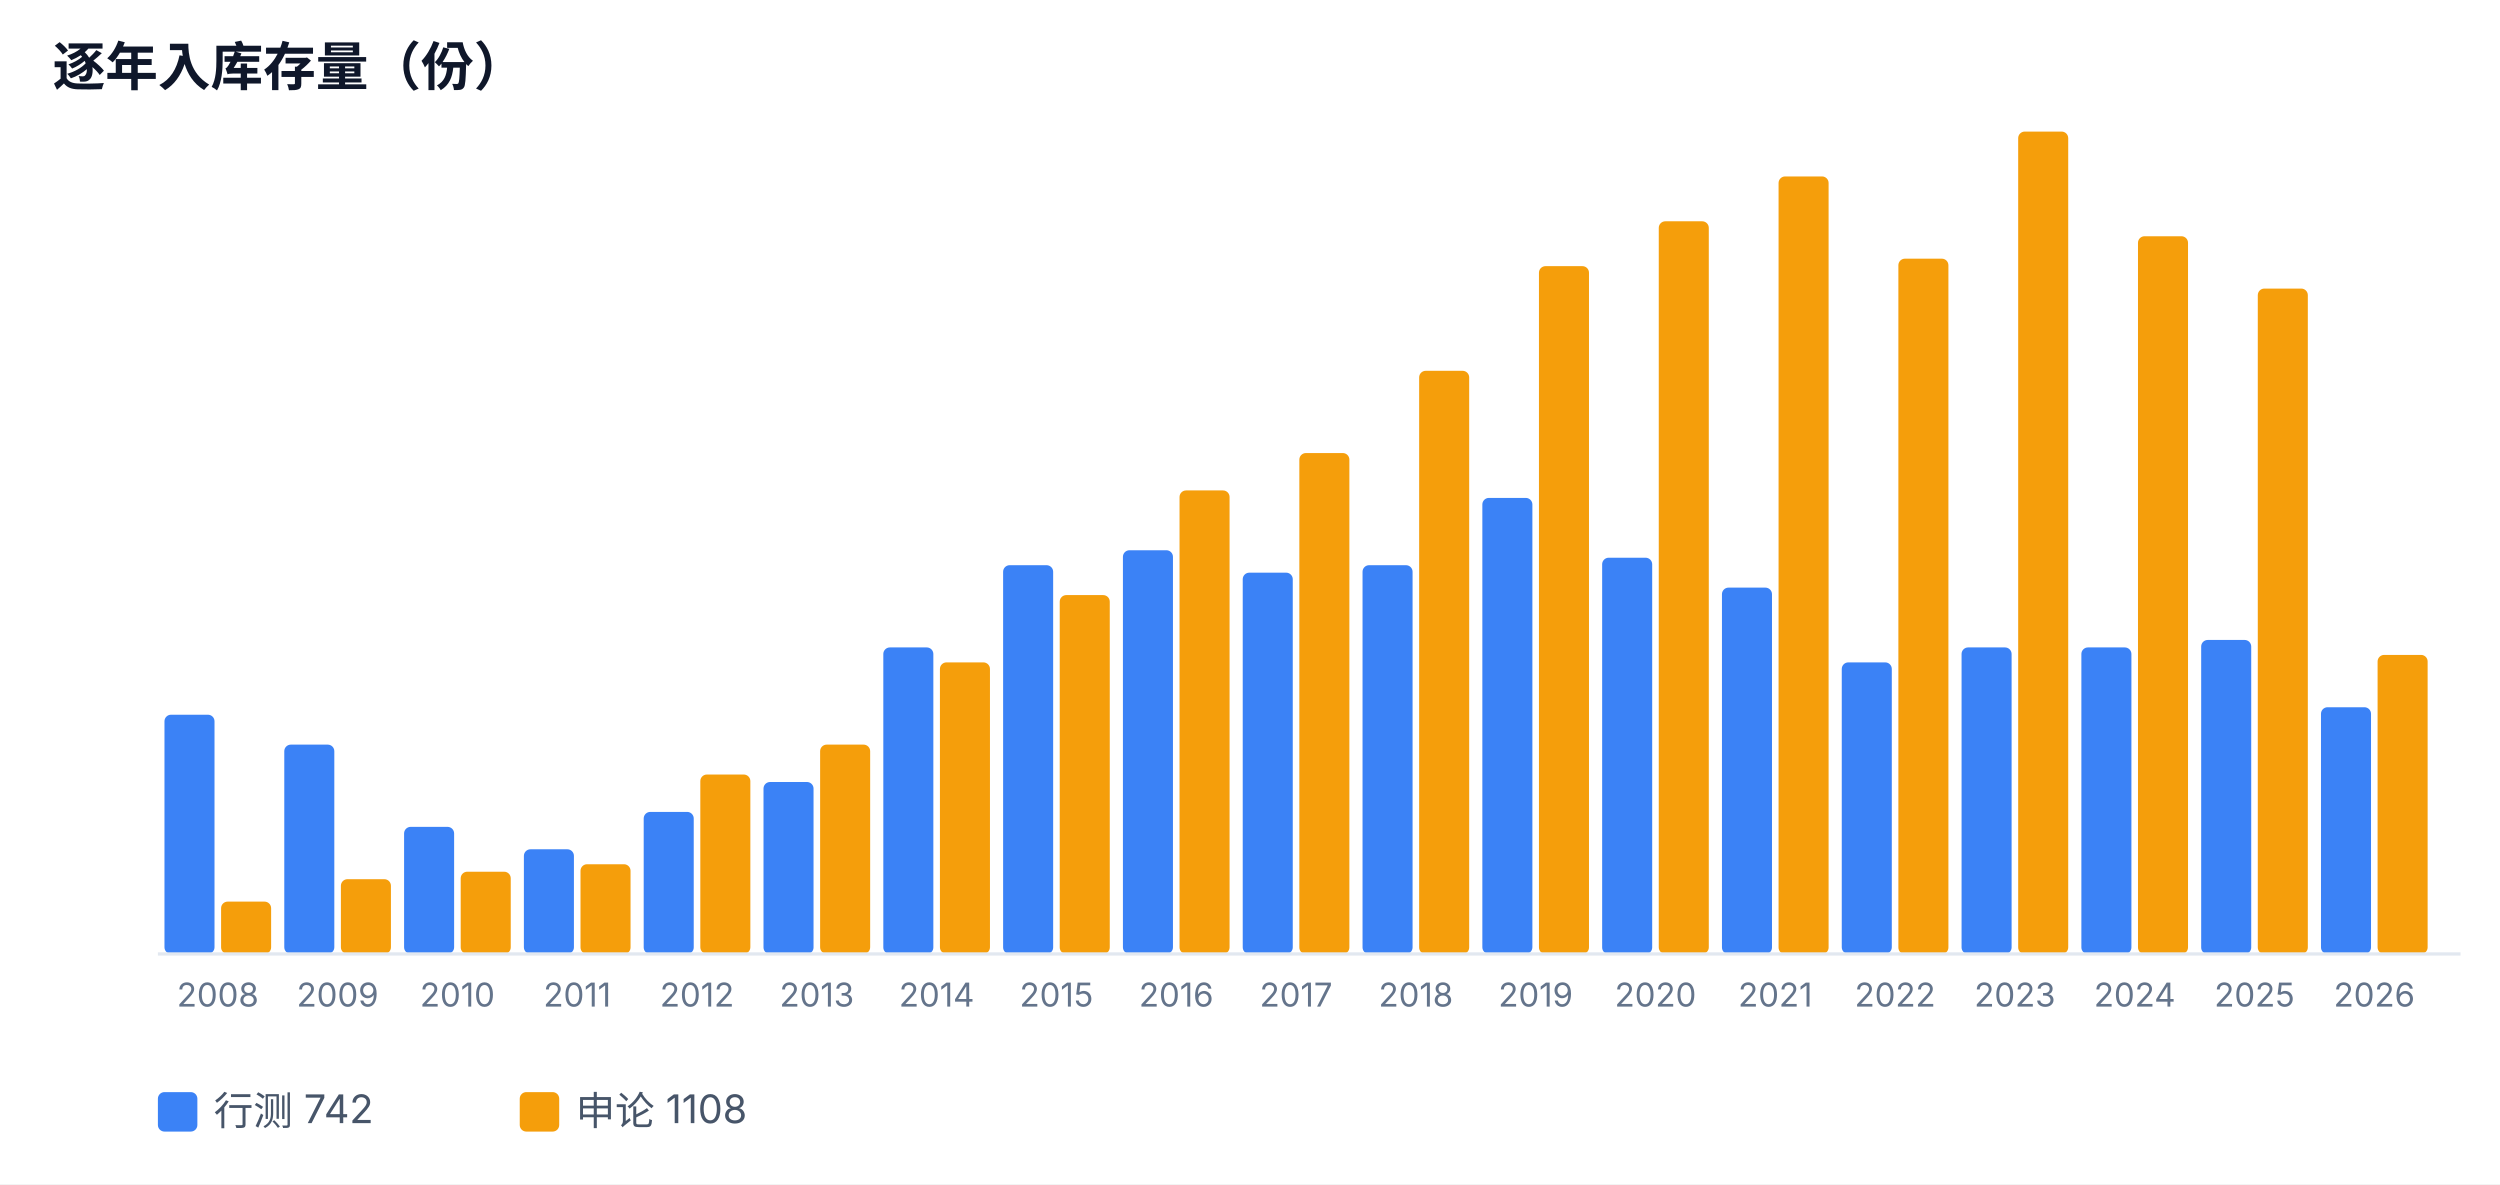
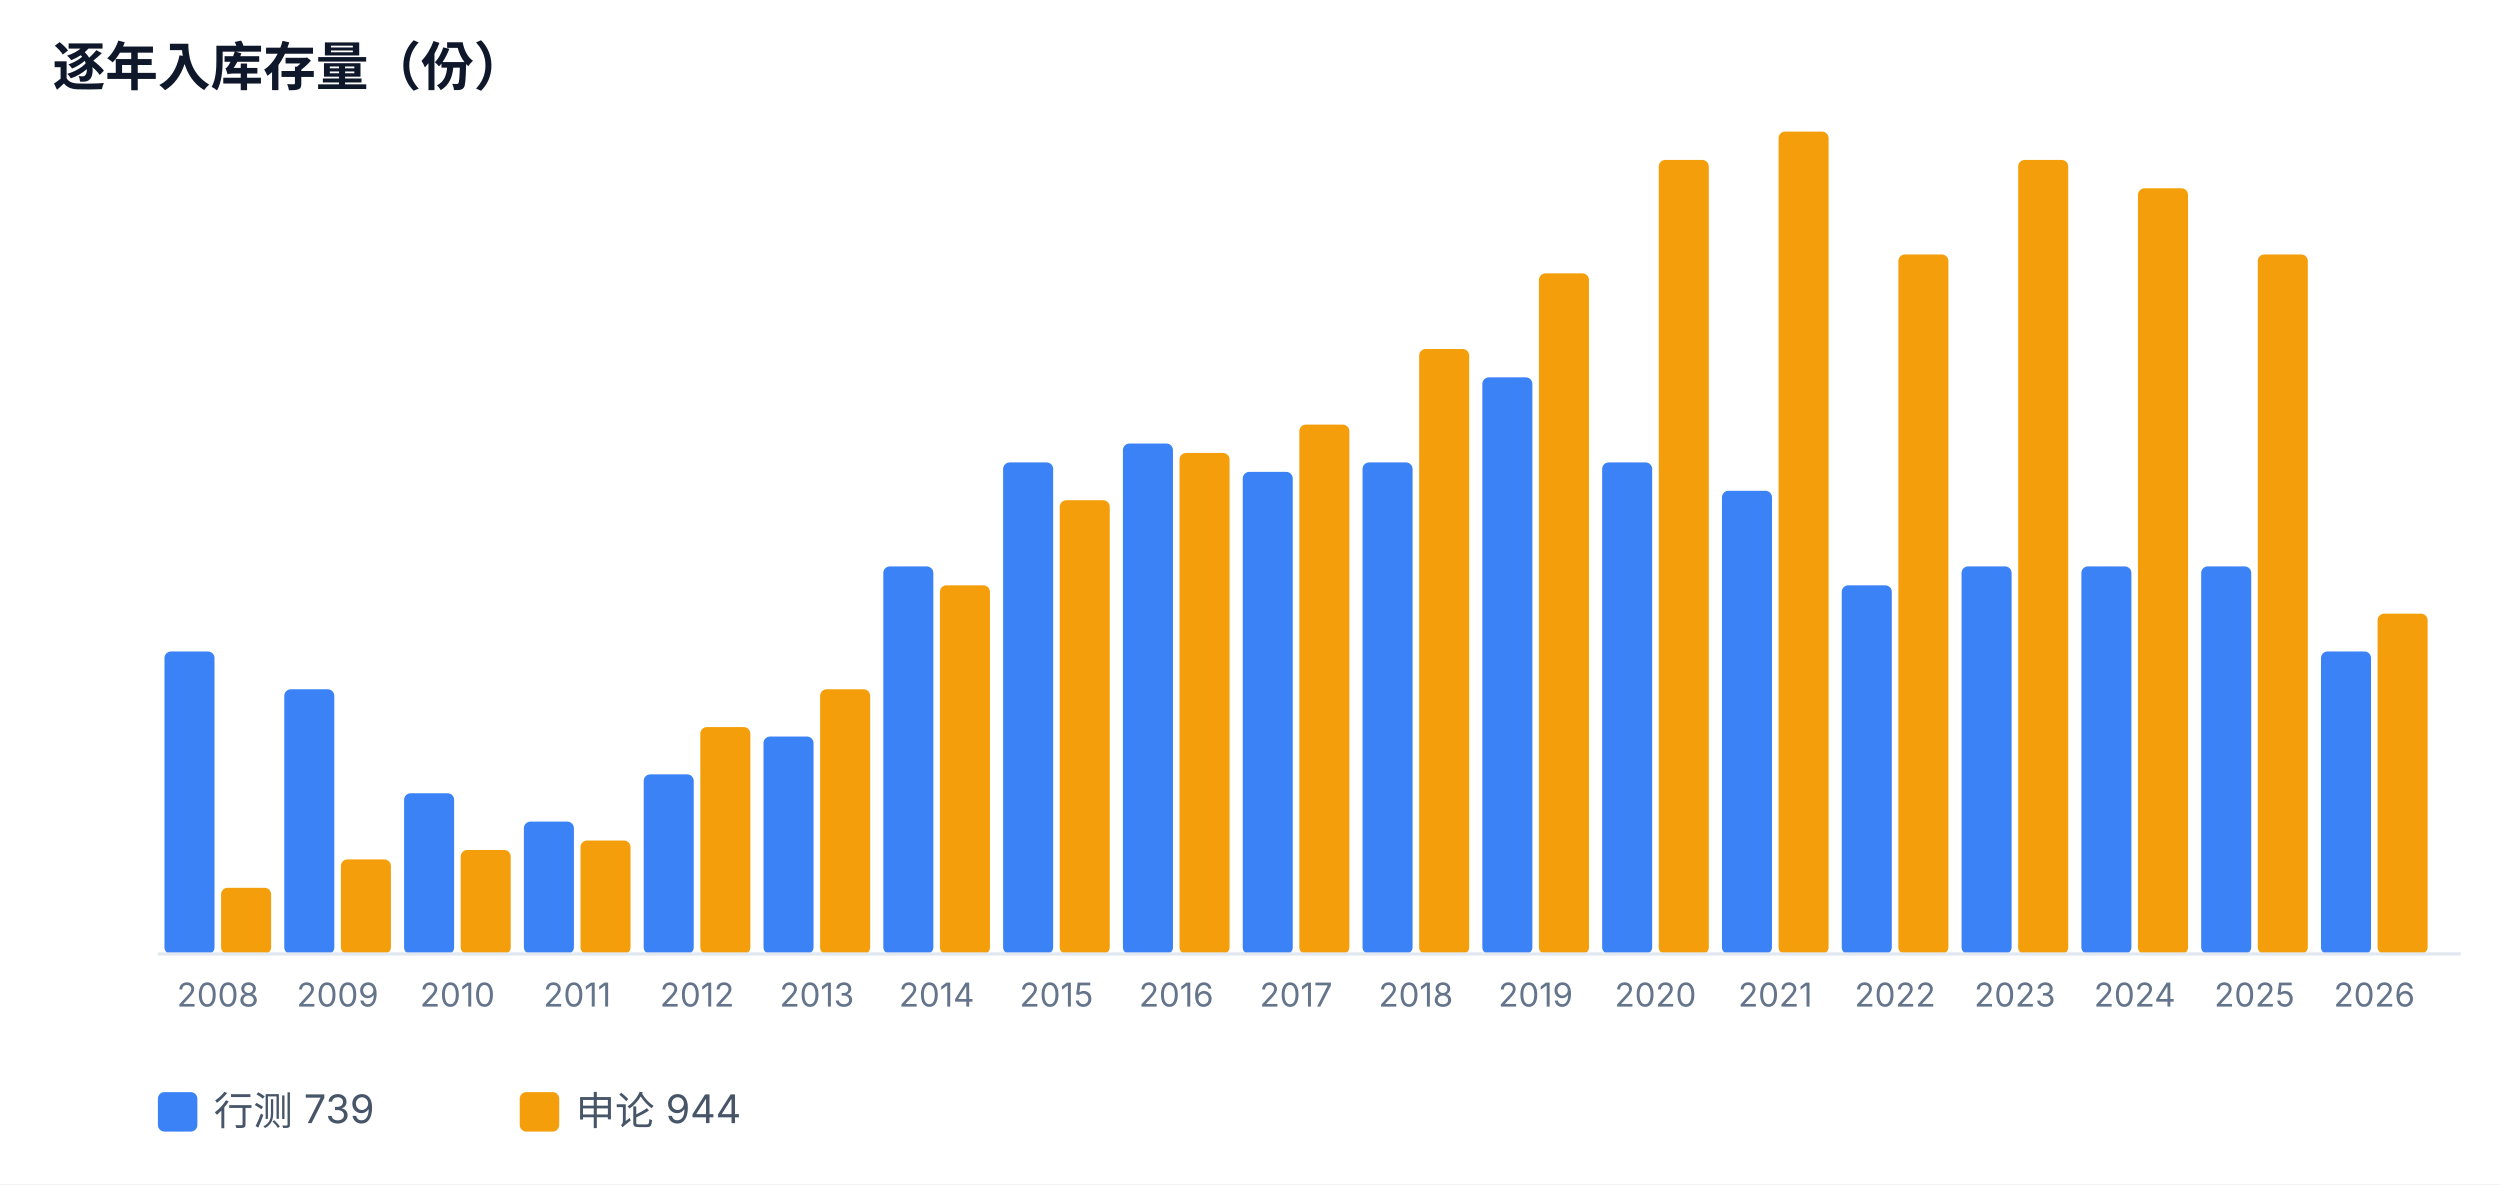
<svg xmlns="http://www.w3.org/2000/svg" width="760" height="360" viewBox="0 0 760 360" font-family="-apple-system,BlinkMacSystemFont,'Segoe UI','PingFang SC','Microsoft YaHei',sans-serif">
  <rect width="100%" height="100%" fill="#fff" />
  <text x="16" y="26" font-size="16" font-weight="700" fill="#0f172a">逐年入库存量（份）</text>
-   <rect x="50.0" y="217.273" width="15.211" height="72.7" rx="2" fill="#3b82f6" />
-   <rect x="67.211" y="274.091" width="15.211" height="15.9" rx="2" fill="#f59e0b" />
+   <rect x="50.0" y="198.046" width="15.211" height="92.0" rx="2" fill="#3b82f6" />
+   <rect x="67.211" y="269.885" width="15.211" height="20.1" rx="2" fill="#f59e0b" />
  <text x="66.211" y="306" font-size="10" fill="#64748b" text-anchor="middle">2008</text>
-   <rect x="86.421" y="226.364" width="15.211" height="63.6" rx="2" fill="#3b82f6" />
-   <rect x="103.632" y="267.273" width="15.211" height="22.7" rx="2" fill="#f59e0b" />
+   <rect x="86.421" y="209.54" width="15.211" height="80.5" rx="2" fill="#3b82f6" />
+   <rect x="103.632" y="261.264" width="15.211" height="28.7" rx="2" fill="#f59e0b" />
  <text x="102.632" y="306" font-size="10" fill="#64748b" text-anchor="middle">2009</text>
-   <rect x="122.842" y="251.364" width="15.211" height="38.6" rx="2" fill="#3b82f6" />
-   <rect x="140.053" y="265.0" width="15.211" height="25.0" rx="2" fill="#f59e0b" />
+   <rect x="122.842" y="241.149" width="15.211" height="48.9" rx="2" fill="#3b82f6" />
+   <rect x="140.053" y="258.391" width="15.211" height="31.6" rx="2" fill="#f59e0b" />
  <text x="139.053" y="306" font-size="10" fill="#64748b" text-anchor="middle">2010</text>
-   <rect x="159.263" y="258.182" width="15.211" height="31.8" rx="2" fill="#3b82f6" />
-   <rect x="176.474" y="262.727" width="15.211" height="27.3" rx="2" fill="#f59e0b" />
+   <rect x="159.263" y="249.77" width="15.211" height="40.2" rx="2" fill="#3b82f6" />
+   <rect x="176.474" y="255.517" width="15.211" height="34.5" rx="2" fill="#f59e0b" />
  <text x="175.474" y="306" font-size="10" fill="#64748b" text-anchor="middle">2011</text>
-   <rect x="195.684" y="246.818" width="15.211" height="43.2" rx="2" fill="#3b82f6" />
-   <rect x="212.895" y="235.455" width="15.211" height="54.5" rx="2" fill="#f59e0b" />
+   <rect x="195.684" y="235.402" width="15.211" height="54.6" rx="2" fill="#3b82f6" />
+   <rect x="212.895" y="221.034" width="15.211" height="69.0" rx="2" fill="#f59e0b" />
  <text x="211.895" y="306" font-size="10" fill="#64748b" text-anchor="middle">2012</text>
-   <rect x="232.105" y="237.727" width="15.211" height="52.3" rx="2" fill="#3b82f6" />
-   <rect x="249.316" y="226.364" width="15.211" height="63.6" rx="2" fill="#f59e0b" />
+   <rect x="232.105" y="223.908" width="15.211" height="66.1" rx="2" fill="#3b82f6" />
+   <rect x="249.316" y="209.54" width="15.211" height="80.5" rx="2" fill="#f59e0b" />
  <text x="248.316" y="306" font-size="10" fill="#64748b" text-anchor="middle">2013</text>
-   <rect x="268.526" y="196.818" width="15.211" height="93.2" rx="2" fill="#3b82f6" />
-   <rect x="285.737" y="201.364" width="15.211" height="88.6" rx="2" fill="#f59e0b" />
+   <rect x="268.526" y="172.184" width="15.211" height="117.8" rx="2" fill="#3b82f6" />
+   <rect x="285.737" y="177.931" width="15.211" height="112.1" rx="2" fill="#f59e0b" />
  <text x="284.737" y="306" font-size="10" fill="#64748b" text-anchor="middle">2014</text>
-   <rect x="304.947" y="171.818" width="15.211" height="118.2" rx="2" fill="#3b82f6" />
-   <rect x="322.158" y="180.909" width="15.211" height="109.1" rx="2" fill="#f59e0b" />
+   <rect x="304.947" y="140.575" width="15.211" height="149.4" rx="2" fill="#3b82f6" />
+   <rect x="322.158" y="152.069" width="15.211" height="137.9" rx="2" fill="#f59e0b" />
  <text x="321.158" y="306" font-size="10" fill="#64748b" text-anchor="middle">2015</text>
-   <rect x="341.368" y="167.273" width="15.211" height="122.7" rx="2" fill="#3b82f6" />
-   <rect x="358.579" y="149.091" width="15.211" height="140.9" rx="2" fill="#f59e0b" />
+   <rect x="341.368" y="134.828" width="15.211" height="155.2" rx="2" fill="#3b82f6" />
+   <rect x="358.579" y="137.701" width="15.211" height="152.3" rx="2" fill="#f59e0b" />
  <text x="357.579" y="306" font-size="10" fill="#64748b" text-anchor="middle">2016</text>
-   <rect x="377.789" y="174.091" width="15.211" height="115.9" rx="2" fill="#3b82f6" />
-   <rect x="395.0" y="137.727" width="15.211" height="152.3" rx="2" fill="#f59e0b" />
+   <rect x="377.789" y="143.448" width="15.211" height="146.6" rx="2" fill="#3b82f6" />
+   <rect x="395.0" y="129.08" width="15.211" height="160.9" rx="2" fill="#f59e0b" />
  <text x="394.0" y="306" font-size="10" fill="#64748b" text-anchor="middle">2017</text>
-   <rect x="414.211" y="171.818" width="15.211" height="118.2" rx="2" fill="#3b82f6" />
-   <rect x="431.421" y="112.727" width="15.211" height="177.3" rx="2" fill="#f59e0b" />
+   <rect x="414.211" y="140.575" width="15.211" height="149.4" rx="2" fill="#3b82f6" />
+   <rect x="431.421" y="106.092" width="15.211" height="183.9" rx="2" fill="#f59e0b" />
  <text x="430.421" y="306" font-size="10" fill="#64748b" text-anchor="middle">2018</text>
-   <rect x="450.632" y="151.364" width="15.211" height="138.6" rx="2" fill="#3b82f6" />
-   <rect x="467.842" y="80.909" width="15.211" height="209.1" rx="2" fill="#f59e0b" />
+   <rect x="450.632" y="114.713" width="15.211" height="175.3" rx="2" fill="#3b82f6" />
+   <rect x="467.842" y="83.103" width="15.211" height="206.9" rx="2" fill="#f59e0b" />
  <text x="466.842" y="306" font-size="10" fill="#64748b" text-anchor="middle">2019</text>
-   <rect x="487.053" y="169.545" width="15.211" height="120.5" rx="2" fill="#3b82f6" />
-   <rect x="504.263" y="67.273" width="15.211" height="222.7" rx="2" fill="#f59e0b" />
+   <rect x="487.053" y="140.575" width="15.211" height="149.4" rx="2" fill="#3b82f6" />
+   <rect x="504.263" y="48.621" width="15.211" height="241.4" rx="2" fill="#f59e0b" />
  <text x="503.263" y="306" font-size="10" fill="#64748b" text-anchor="middle">2020</text>
-   <rect x="523.474" y="178.636" width="15.211" height="111.4" rx="2" fill="#3b82f6" />
-   <rect x="540.684" y="53.636" width="15.211" height="236.4" rx="2" fill="#f59e0b" />
+   <rect x="523.474" y="149.195" width="15.211" height="140.8" rx="2" fill="#3b82f6" />
+   <rect x="540.684" y="40.0" width="15.211" height="250.0" rx="2" fill="#f59e0b" />
  <text x="539.684" y="306" font-size="10" fill="#64748b" text-anchor="middle">2021</text>
-   <rect x="559.895" y="201.364" width="15.211" height="88.6" rx="2" fill="#3b82f6" />
-   <rect x="577.105" y="78.636" width="15.211" height="211.4" rx="2" fill="#f59e0b" />
+   <rect x="559.895" y="177.931" width="15.211" height="112.1" rx="2" fill="#3b82f6" />
+   <rect x="577.105" y="77.356" width="15.211" height="212.6" rx="2" fill="#f59e0b" />
  <text x="576.105" y="306" font-size="10" fill="#64748b" text-anchor="middle">2022</text>
-   <rect x="596.316" y="196.818" width="15.211" height="93.2" rx="2" fill="#3b82f6" />
-   <rect x="613.526" y="40.0" width="15.211" height="250.0" rx="2" fill="#f59e0b" />
+   <rect x="596.316" y="172.184" width="15.211" height="117.8" rx="2" fill="#3b82f6" />
+   <rect x="613.526" y="48.621" width="15.211" height="241.4" rx="2" fill="#f59e0b" />
  <text x="612.526" y="306" font-size="10" fill="#64748b" text-anchor="middle">2023</text>
-   <rect x="632.737" y="196.818" width="15.211" height="93.2" rx="2" fill="#3b82f6" />
-   <rect x="649.947" y="71.818" width="15.211" height="218.2" rx="2" fill="#f59e0b" />
+   <rect x="632.737" y="172.184" width="15.211" height="117.8" rx="2" fill="#3b82f6" />
+   <rect x="649.947" y="57.241" width="15.211" height="232.8" rx="2" fill="#f59e0b" />
  <text x="648.947" y="306" font-size="10" fill="#64748b" text-anchor="middle">2024</text>
-   <rect x="669.158" y="194.545" width="15.211" height="95.5" rx="2" fill="#3b82f6" />
-   <rect x="686.368" y="87.727" width="15.211" height="202.3" rx="2" fill="#f59e0b" />
+   <rect x="669.158" y="172.184" width="15.211" height="117.8" rx="2" fill="#3b82f6" />
+   <rect x="686.368" y="77.356" width="15.211" height="212.6" rx="2" fill="#f59e0b" />
  <text x="685.368" y="306" font-size="10" fill="#64748b" text-anchor="middle">2025</text>
-   <rect x="705.579" y="215.0" width="15.211" height="75.0" rx="2" fill="#3b82f6" />
-   <rect x="722.789" y="199.091" width="15.211" height="90.9" rx="2" fill="#f59e0b" />
+   <rect x="705.579" y="198.046" width="15.211" height="92.0" rx="2" fill="#3b82f6" />
+   <rect x="722.789" y="186.552" width="15.211" height="103.4" rx="2" fill="#f59e0b" />
  <text x="721.789" y="306" font-size="10" fill="#64748b" text-anchor="middle">2026</text>
  <line x1="48" y1="290" x2="748" y2="290" stroke="#e2e8f0" />
  <rect x="48" y="332" width="12" height="12" rx="2" fill="#3b82f6" />
-   <text x="65" y="342" font-size="12" fill="#475569">行测 742</text>
+   <text x="65" y="342" font-size="12" fill="#475569">行测 739</text>
  <rect x="158" y="332" width="12" height="12" rx="2" fill="#f59e0b" />
-   <text x="175" y="342" font-size="12" fill="#475569">申论 1108</text>
+   <text x="175" y="342" font-size="12" fill="#475569">申论 944</text>
</svg>
